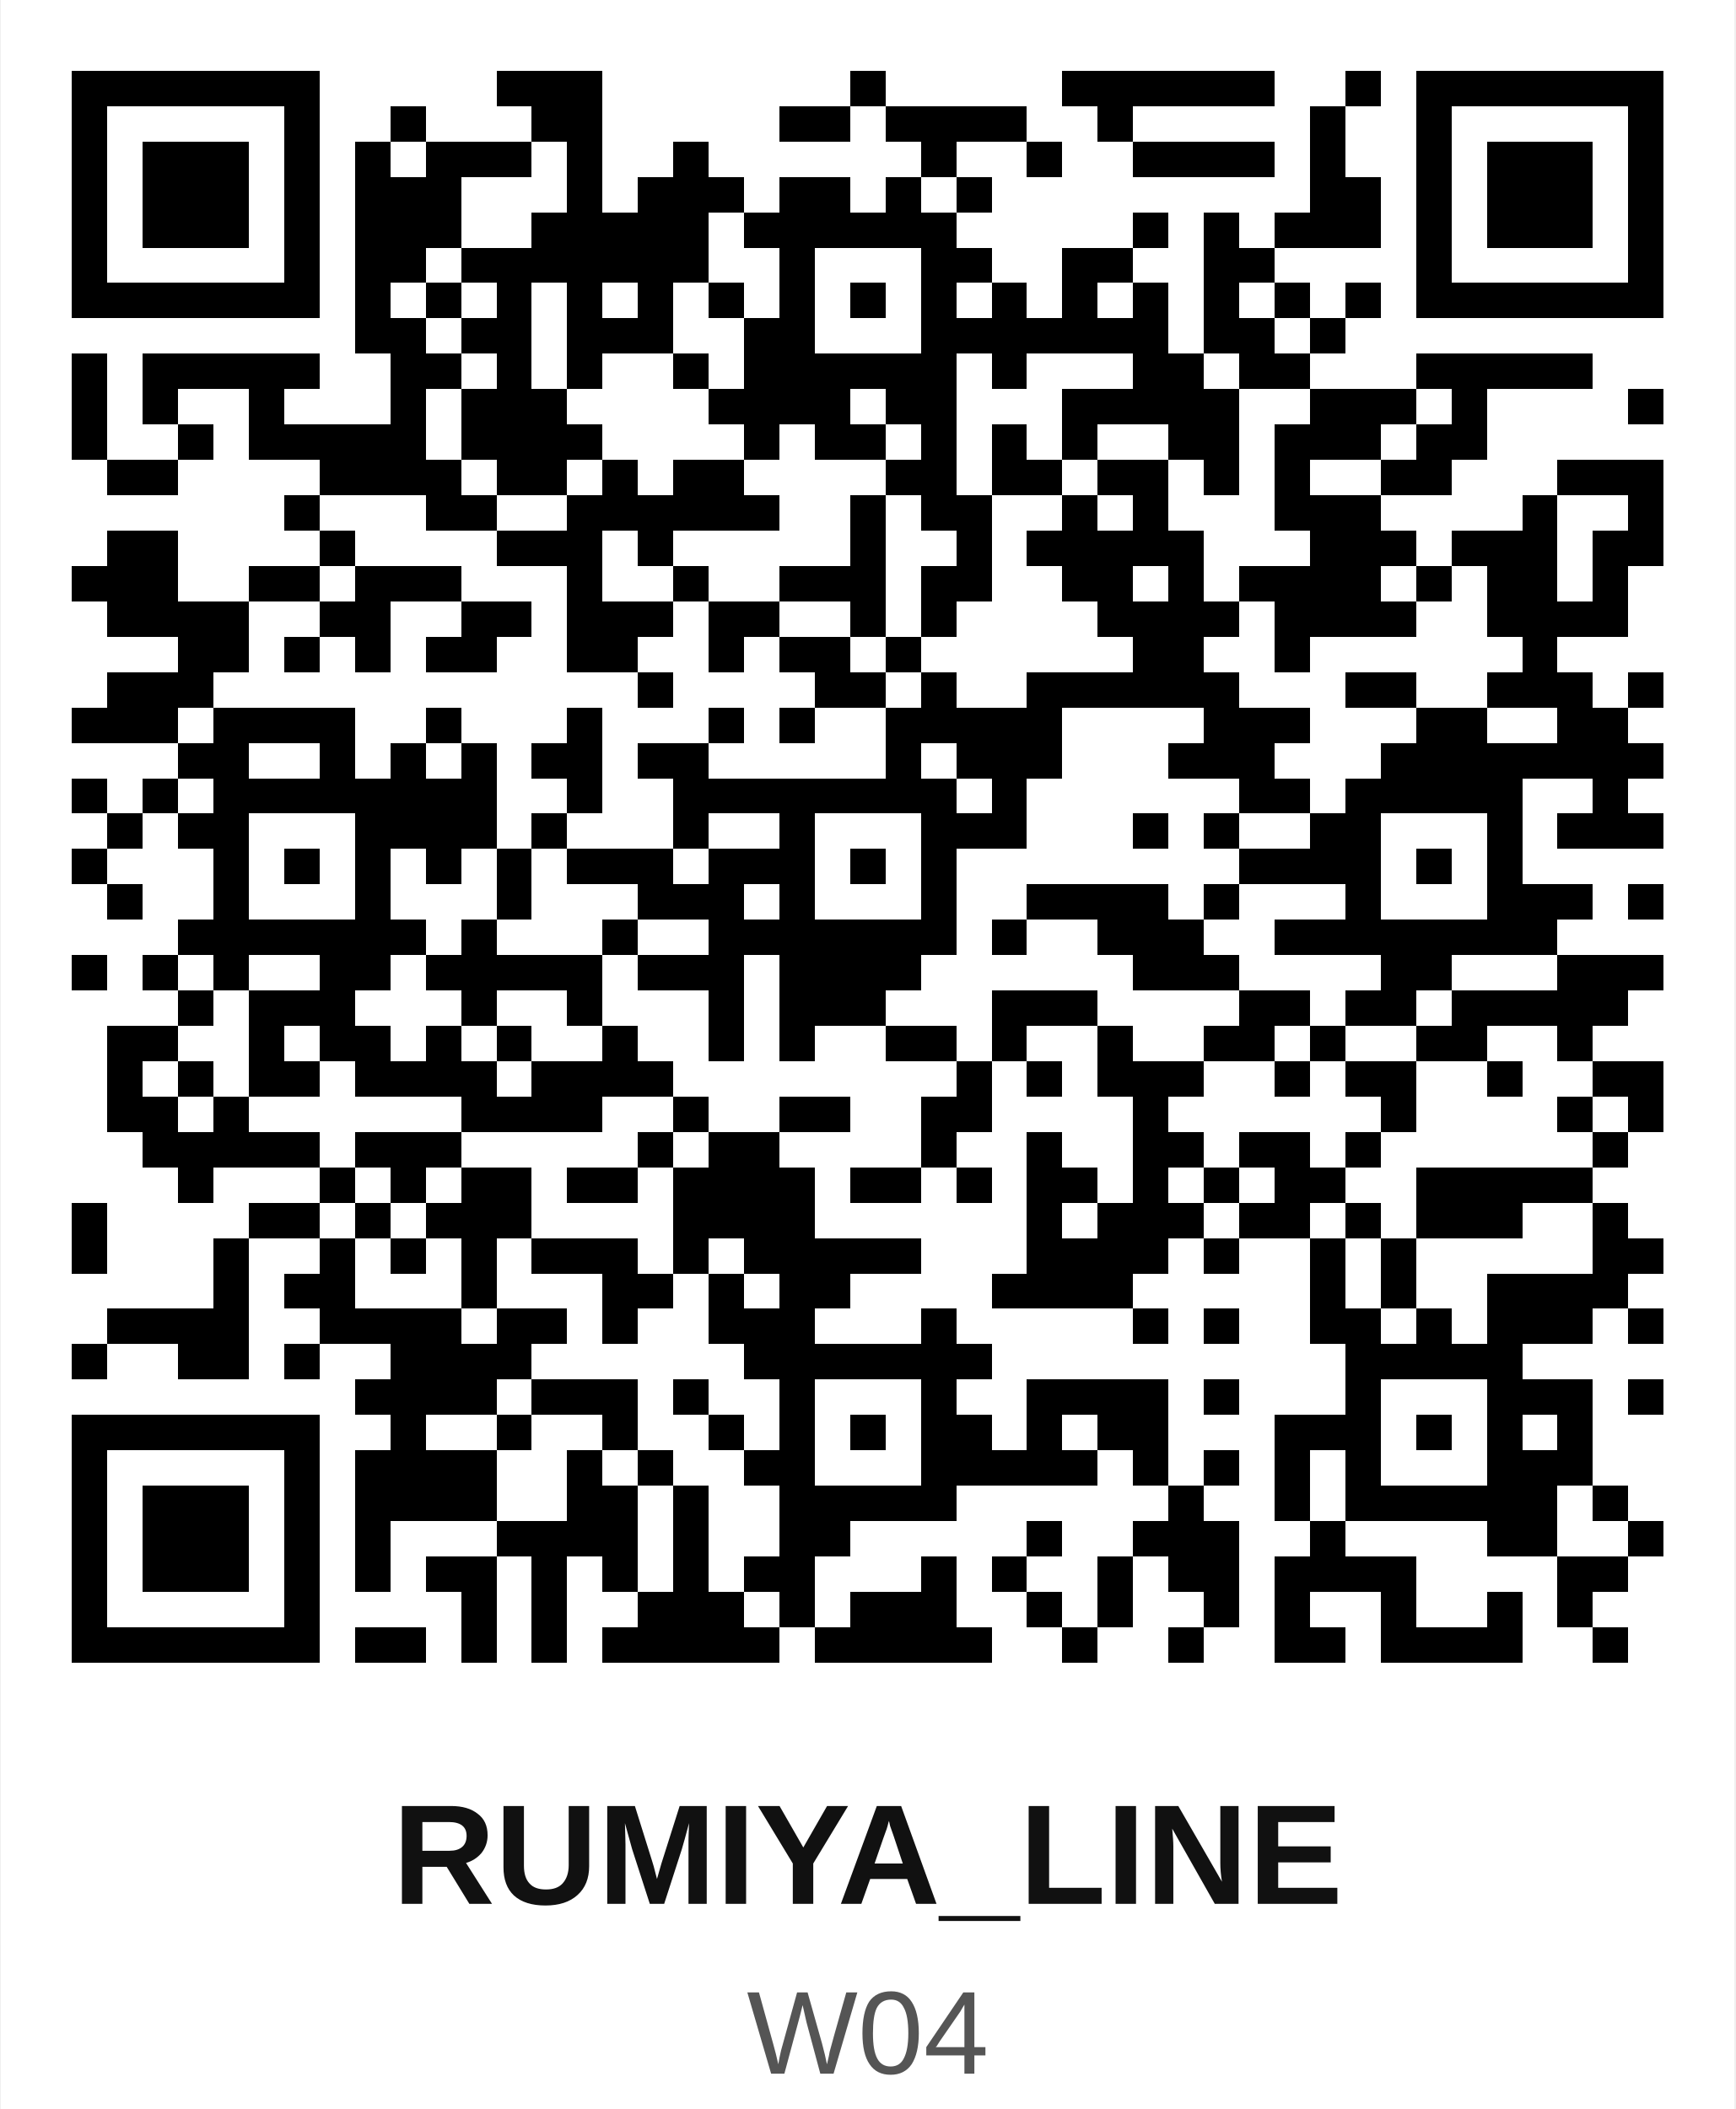
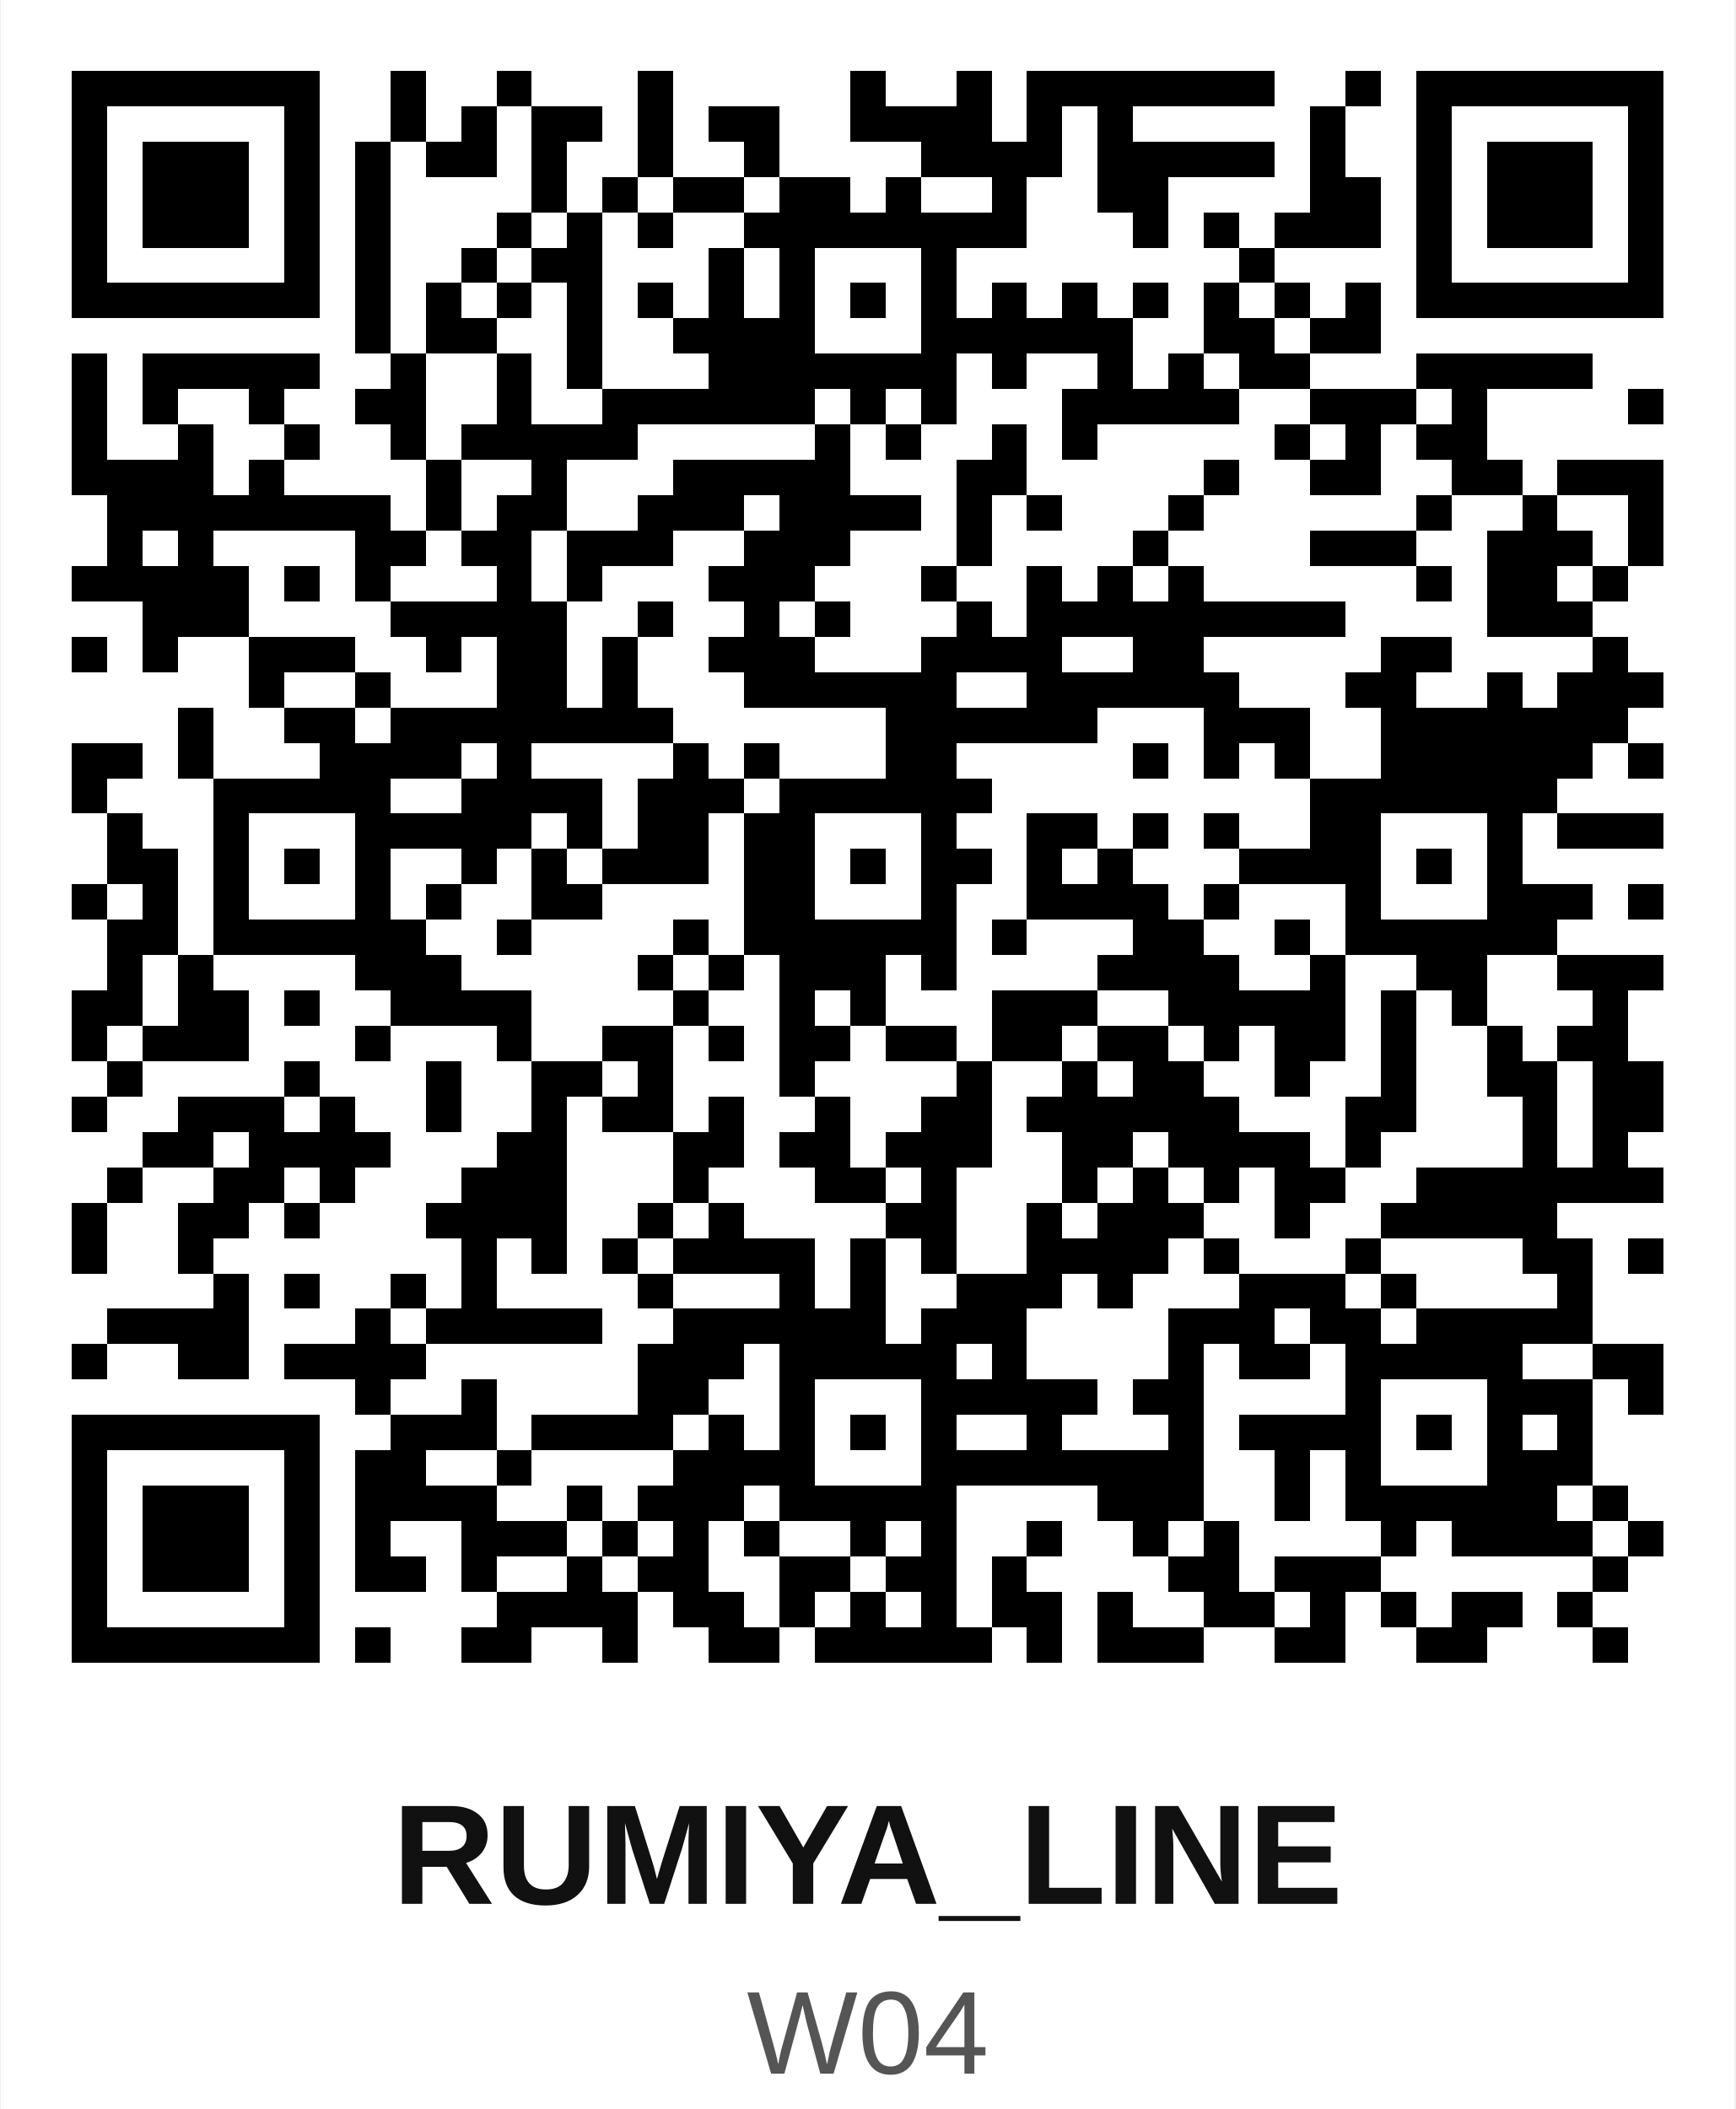
<svg xmlns="http://www.w3.org/2000/svg" width="200" height="243" viewBox="0 0 49.00 59.62" shape-rendering="crispEdges">
  <path fill="#ffffff" d="M0 0h49v49H0z" />
-   <path stroke="#000000" d="M2 2.5h7m5 0h3m7 0h1m5 0h6m2 0h1m1 0h7M2 3.5h1m5 0h1m2 0h1m3 0h2m5 0h2m1 0h4m2 0h1m5 0h1m2 0h1m5 0h1M2 4.5h1m1 0h3m1 0h1m1 0h1m1 0h3m1 0h1m2 0h1m6 0h1m2 0h1m2 0h4m1 0h1m2 0h1m1 0h3m1 0h1M2 5.5h1m1 0h3m1 0h1m1 0h3m3 0h1m1 0h3m1 0h2m1 0h1m1 0h1m9 0h2m1 0h1m1 0h3m1 0h1M2 6.5h1m1 0h3m1 0h1m1 0h3m2 0h5m1 0h6m5 0h1m1 0h1m1 0h3m1 0h1m1 0h3m1 0h1M2 7.5h1m5 0h1m1 0h2m1 0h7m2 0h1m3 0h2m2 0h2m2 0h2m4 0h1m5 0h1M2 8.5h7m1 0h1m1 0h1m1 0h1m1 0h1m1 0h1m1 0h1m1 0h1m1 0h1m1 0h1m1 0h1m1 0h1m1 0h1m1 0h1m1 0h1m1 0h1m1 0h7M10 9.5h2m1 0h2m1 0h3m2 0h2m3 0h7m1 0h2m1 0h1M2 10.5h1m1 0h5m2 0h2m1 0h1m1 0h1m2 0h1m1 0h6m1 0h1m3 0h2m1 0h2m3 0h5M2 11.5h1m1 0h1m2 0h1m3 0h1m1 0h3m4 0h4m1 0h2m3 0h5m2 0h3m1 0h1m4 0h1M2 12.5h1m2 0h1m1 0h5m1 0h4m4 0h1m1 0h2m1 0h1m1 0h1m1 0h1m2 0h2m1 0h3m1 0h2M3 13.5h2m4 0h4m1 0h2m1 0h1m1 0h2m4 0h2m1 0h2m1 0h2m1 0h1m1 0h1m2 0h2m3 0h3M8 14.5h1m3 0h2m2 0h6m2 0h1m1 0h2m2 0h1m1 0h1m3 0h3m4 0h1m2 0h1M3 15.5h2m4 0h1m4 0h3m1 0h1m5 0h1m2 0h1m1 0h5m3 0h3m1 0h3m1 0h2M2 16.5h3m2 0h2m1 0h3m3 0h1m2 0h1m2 0h3m1 0h2m2 0h2m1 0h1m1 0h4m1 0h1m1 0h2m1 0h1M3 17.5h4m2 0h2m2 0h2m1 0h3m1 0h2m2 0h1m1 0h1m4 0h4m1 0h4m2 0h4M5 18.5h2m1 0h1m1 0h1m1 0h2m2 0h2m2 0h1m1 0h2m1 0h1m6 0h2m2 0h1m6 0h1M3 19.5h3m12 0h1m4 0h2m1 0h1m2 0h6m3 0h2m2 0h3m1 0h1M2 20.5h3m1 0h4m2 0h1m3 0h1m3 0h1m1 0h1m2 0h5m4 0h3m3 0h2m2 0h2M5 21.5h2m2 0h1m1 0h1m1 0h1m1 0h2m1 0h2m5 0h1m1 0h3m3 0h3m3 0h8M2 22.5h1m1 0h1m1 0h8m2 0h1m2 0h8m1 0h1m6 0h2m1 0h5m2 0h1M3 23.5h1m1 0h2m3 0h4m1 0h1m3 0h1m2 0h1m3 0h3m3 0h1m1 0h1m2 0h2m3 0h1m1 0h3M2 24.5h1m3 0h1m1 0h1m1 0h1m1 0h1m1 0h1m1 0h3m1 0h3m1 0h1m1 0h1m8 0h4m1 0h1m1 0h1M3 25.5h1m2 0h1m3 0h1m3 0h1m3 0h3m1 0h1m3 0h1m2 0h4m1 0h1m3 0h1m3 0h3m1 0h1M5 26.5h7m1 0h1m3 0h1m2 0h7m1 0h1m2 0h3m2 0h8M2 27.5h1m1 0h1m1 0h1m2 0h2m1 0h5m1 0h3m1 0h4m6 0h3m4 0h2m3 0h3M5 28.5h1m1 0h3m3 0h1m2 0h1m3 0h1m1 0h3m3 0h3m4 0h2m1 0h2m1 0h5M3 29.5h2m2 0h1m1 0h2m1 0h1m1 0h1m2 0h1m2 0h1m1 0h1m2 0h2m1 0h1m2 0h1m2 0h2m1 0h1m2 0h2m2 0h1M3 30.5h1m1 0h1m1 0h2m1 0h4m1 0h4m8 0h1m1 0h1m1 0h3m2 0h1m1 0h2m2 0h1m2 0h2M3 31.5h2m1 0h1m6 0h4m2 0h1m2 0h2m2 0h2m4 0h1m6 0h1m4 0h1m1 0h1M4 32.5h5m1 0h3m5 0h1m1 0h2m4 0h1m2 0h1m2 0h2m1 0h2m1 0h1m6 0h1M5 33.5h1m3 0h1m1 0h1m1 0h2m1 0h2m1 0h4m1 0h2m1 0h1m1 0h2m1 0h1m1 0h1m1 0h2m2 0h5M2 34.5h1m4 0h2m1 0h1m1 0h3m4 0h4m6 0h1m1 0h3m1 0h2m1 0h1m1 0h3m2 0h1M2 35.5h1m3 0h1m2 0h1m1 0h1m1 0h1m1 0h3m1 0h1m1 0h5m3 0h4m1 0h1m2 0h1m1 0h1m5 0h2M6 36.5h1m1 0h2m3 0h1m3 0h2m1 0h1m1 0h2m4 0h4m5 0h1m1 0h1m2 0h4M3 37.5h4m2 0h4m1 0h2m1 0h1m2 0h3m3 0h1m5 0h1m1 0h1m2 0h2m1 0h1m1 0h3m1 0h1M2 38.5h1m2 0h2m1 0h1m2 0h4m6 0h7m10 0h5M10 39.5h4m1 0h3m1 0h1m2 0h1m3 0h1m2 0h4m1 0h1m3 0h1m3 0h3m1 0h1M2 40.5h7m2 0h1m2 0h1m2 0h1m2 0h1m1 0h1m1 0h1m1 0h2m1 0h1m1 0h2m3 0h3m1 0h1m1 0h1m1 0h1M2 41.5h1m5 0h1m1 0h4m2 0h1m1 0h1m2 0h2m3 0h5m1 0h1m1 0h1m1 0h1m1 0h1m3 0h3M2 42.5h1m1 0h3m1 0h1m1 0h4m2 0h2m1 0h1m2 0h5m6 0h1m2 0h1m1 0h6m1 0h1M2 43.5h1m1 0h3m1 0h1m1 0h1m3 0h4m1 0h1m2 0h2m5 0h1m2 0h3m2 0h1m4 0h2m2 0h1M2 44.5h1m1 0h3m1 0h1m1 0h1m1 0h2m1 0h1m1 0h1m1 0h1m1 0h2m3 0h1m1 0h1m2 0h1m1 0h2m1 0h4m4 0h2M2 45.5h1m5 0h1m4 0h1m1 0h1m2 0h3m1 0h1m1 0h3m2 0h1m1 0h1m2 0h1m1 0h1m2 0h1m2 0h1m1 0h1M2 46.5h7m1 0h2m1 0h1m1 0h1m1 0h5m1 0h5m2 0h1m2 0h1m2 0h2m1 0h4m2 0h1" />
+   <path stroke="#000000" d="M2 2.5h7m2 0h1m2 0h1m3 0h1m5 0h1m2 0h1m1 0h7m2 0h1m1 0h7M2 3.5h1m5 0h1m2 0h1m1 0h1m1 0h2m1 0h1m1 0h2m2 0h4m1 0h1m1 0h1m5 0h1m2 0h1m5 0h1M2 4.5h1m1 0h3m1 0h1m1 0h1m1 0h2m1 0h1m2 0h1m2 0h1m4 0h4m1 0h5m1 0h1m2 0h1m1 0h3m1 0h1M2 5.5h1m1 0h3m1 0h1m1 0h1m4 0h1m1 0h1m1 0h2m1 0h2m1 0h1m2 0h1m2 0h2m4 0h2m1 0h1m1 0h3m1 0h1M2 6.5h1m1 0h3m1 0h1m1 0h1m3 0h1m1 0h1m1 0h1m2 0h8m3 0h1m1 0h1m1 0h3m1 0h1m1 0h3m1 0h1M2 7.5h1m5 0h1m1 0h1m2 0h1m1 0h2m3 0h1m1 0h1m3 0h1m8 0h1m4 0h1m5 0h1M2 8.5h7m1 0h1m1 0h1m1 0h1m1 0h1m1 0h1m1 0h1m1 0h1m1 0h1m1 0h1m1 0h1m1 0h1m1 0h1m1 0h1m1 0h1m1 0h1m1 0h7M10 9.5h1m1 0h2m2 0h1m2 0h4m3 0h6m2 0h2m1 0h2M2 10.5h1m1 0h5m2 0h1m2 0h1m1 0h1m3 0h7m1 0h1m2 0h1m1 0h1m1 0h2m3 0h5M2 11.5h1m1 0h1m2 0h1m2 0h2m2 0h1m2 0h6m1 0h1m1 0h1m3 0h5m2 0h3m1 0h1m4 0h1M2 12.5h1m2 0h1m2 0h1m2 0h1m1 0h5m5 0h1m1 0h1m2 0h1m1 0h1m5 0h1m1 0h1m1 0h2M2 13.5h4m1 0h1m4 0h1m2 0h1m3 0h5m3 0h2m5 0h1m2 0h2m2 0h2m1 0h3M3 14.5h8m1 0h1m1 0h2m2 0h3m1 0h4m1 0h1m1 0h1m3 0h1m6 0h1m2 0h1m2 0h1M3 15.5h1m1 0h1m4 0h2m1 0h2m1 0h3m2 0h3m3 0h1m4 0h1m4 0h3m2 0h3m1 0h1M2 16.5h5m1 0h1m1 0h1m3 0h1m1 0h1m3 0h3m3 0h1m2 0h1m1 0h1m1 0h1m6 0h1m1 0h2m1 0h1M4 17.5h3m4 0h5m2 0h1m2 0h1m1 0h1m3 0h1m1 0h9m4 0h3M2 18.5h1m1 0h1m2 0h3m2 0h1m1 0h2m1 0h1m2 0h3m3 0h4m2 0h2m5 0h2m4 0h1M7 19.5h1m2 0h1m3 0h2m1 0h1m3 0h6m2 0h6m3 0h2m2 0h1m1 0h3M5 20.5h1m2 0h2m1 0h8m6 0h6m3 0h3m2 0h7M2 21.5h2m1 0h1m3 0h4m1 0h1m4 0h1m1 0h1m3 0h2m5 0h1m1 0h1m1 0h1m2 0h6m1 0h1M2 22.5h1m3 0h5m2 0h4m1 0h3m1 0h6m9 0h7M3 23.5h1m2 0h1m3 0h5m1 0h1m1 0h2m1 0h2m3 0h1m2 0h2m1 0h1m1 0h1m2 0h2m3 0h1m1 0h3M3 24.5h2m1 0h1m1 0h1m1 0h1m2 0h1m1 0h1m1 0h3m1 0h2m1 0h1m1 0h2m1 0h1m1 0h1m3 0h4m1 0h1m1 0h1M2 25.5h1m1 0h1m1 0h1m3 0h1m1 0h1m2 0h2m4 0h2m3 0h1m2 0h4m1 0h1m3 0h1m3 0h3m1 0h1M3 26.5h2m1 0h6m2 0h1m4 0h1m1 0h6m1 0h1m3 0h2m2 0h1m1 0h6M3 27.5h1m1 0h1m4 0h3m5 0h1m1 0h1m1 0h3m1 0h1m4 0h4m2 0h1m2 0h2m2 0h3M2 28.5h2m1 0h2m1 0h1m2 0h4m4 0h1m2 0h1m1 0h1m3 0h3m2 0h5m1 0h1m1 0h1m3 0h1M2 29.5h1m1 0h3m3 0h1m3 0h1m2 0h2m1 0h1m1 0h2m1 0h2m1 0h2m1 0h2m1 0h1m1 0h2m1 0h1m2 0h1m1 0h2M3 30.5h1m4 0h1m3 0h1m2 0h2m1 0h1m3 0h1m4 0h1m2 0h1m1 0h2m2 0h1m2 0h1m2 0h2m1 0h2M2 31.5h1m2 0h3m1 0h1m2 0h1m2 0h1m1 0h2m1 0h1m2 0h1m2 0h2m1 0h6m3 0h2m3 0h1m1 0h2M4 32.5h2m1 0h4m3 0h2m3 0h2m1 0h2m1 0h3m2 0h2m1 0h4m1 0h1m4 0h1m1 0h1M3 33.5h1m2 0h2m1 0h1m3 0h3m3 0h1m3 0h2m1 0h1m3 0h1m1 0h1m1 0h1m1 0h2m2 0h7M2 34.5h1m2 0h2m1 0h1m3 0h4m2 0h1m1 0h1m4 0h2m2 0h1m1 0h3m2 0h1m2 0h5M2 35.5h1m2 0h1m7 0h1m1 0h1m1 0h1m1 0h4m1 0h1m1 0h1m2 0h4m1 0h1m3 0h1m4 0h2m1 0h1M6 36.5h1m1 0h1m2 0h1m1 0h1m4 0h1m3 0h1m1 0h1m2 0h3m1 0h1m3 0h3m1 0h1m4 0h1M3 37.5h4m3 0h1m1 0h5m2 0h6m1 0h3m4 0h3m1 0h2m1 0h5M2 38.5h1m2 0h2m1 0h4m6 0h3m1 0h5m1 0h1m4 0h1m1 0h2m1 0h5m2 0h2M10 39.5h1m2 0h1m4 0h2m2 0h1m3 0h5m1 0h2m4 0h1m3 0h3m1 0h1M2 40.5h7m2 0h3m1 0h4m1 0h1m1 0h1m1 0h1m1 0h1m2 0h1m3 0h1m1 0h4m1 0h1m1 0h1m1 0h1M2 41.5h1m5 0h1m1 0h2m2 0h1m4 0h4m3 0h8m2 0h1m1 0h1m3 0h3M2 42.5h1m1 0h3m1 0h1m1 0h4m2 0h1m1 0h3m1 0h5m4 0h3m2 0h1m1 0h6m1 0h1M2 43.5h1m1 0h3m1 0h1m1 0h1m2 0h3m1 0h1m1 0h1m1 0h1m2 0h1m1 0h1m2 0h1m2 0h1m1 0h1m4 0h1m1 0h4m1 0h1M2 44.5h1m1 0h3m1 0h1m1 0h2m1 0h1m2 0h1m1 0h2m2 0h2m1 0h2m1 0h1m4 0h2m1 0h3m6 0h1M2 45.5h1m5 0h1m5 0h4m1 0h2m1 0h1m1 0h1m1 0h1m1 0h2m1 0h1m2 0h2m1 0h1m1 0h1m1 0h2m1 0h1M2 46.5h7m1 0h1m2 0h2m2 0h1m2 0h2m1 0h5m1 0h1m1 0h3m2 0h2m2 0h2m3 0h1" />
  <rect x="0" y="49.00" width="49.00" height="10.62" fill="#ffffff" />
  <text x="24.50" y="53.82" text-anchor="middle" font-family="Arial,Helvetica,sans-serif" font-size="4.02" font-weight="bold" fill="#111111">RUMIYA_LINE</text>
  <text x="24.50" y="58.62" text-anchor="middle" font-family="Arial,Helvetica,sans-serif" font-size="3.33" font-weight="normal" fill="#555555">W04</text>
</svg>
